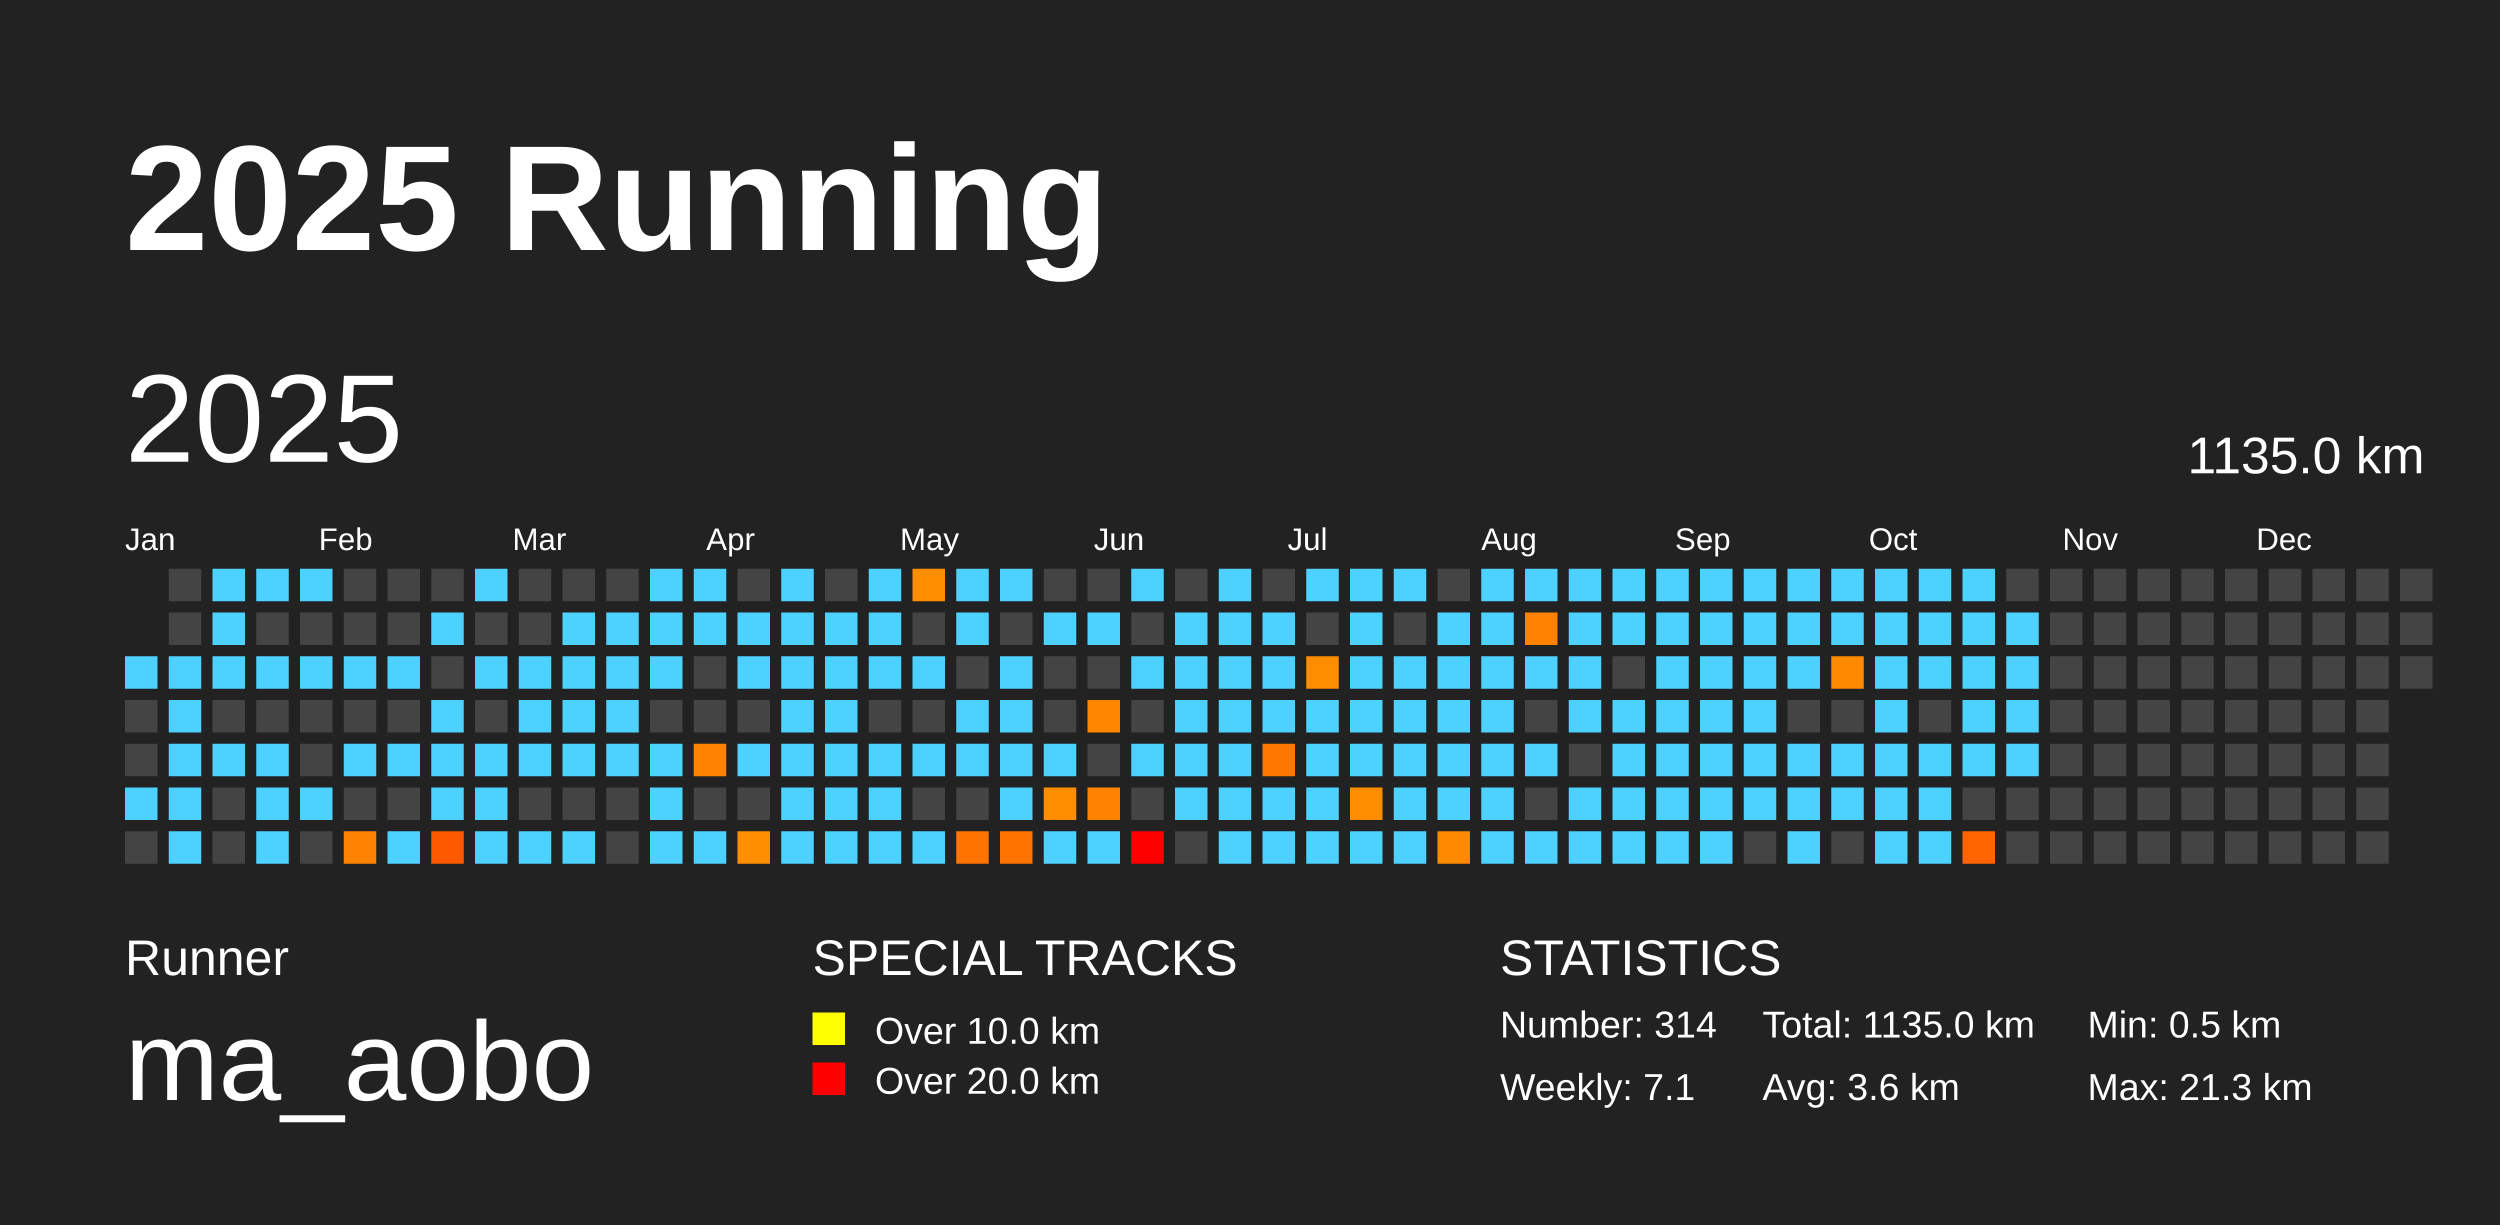
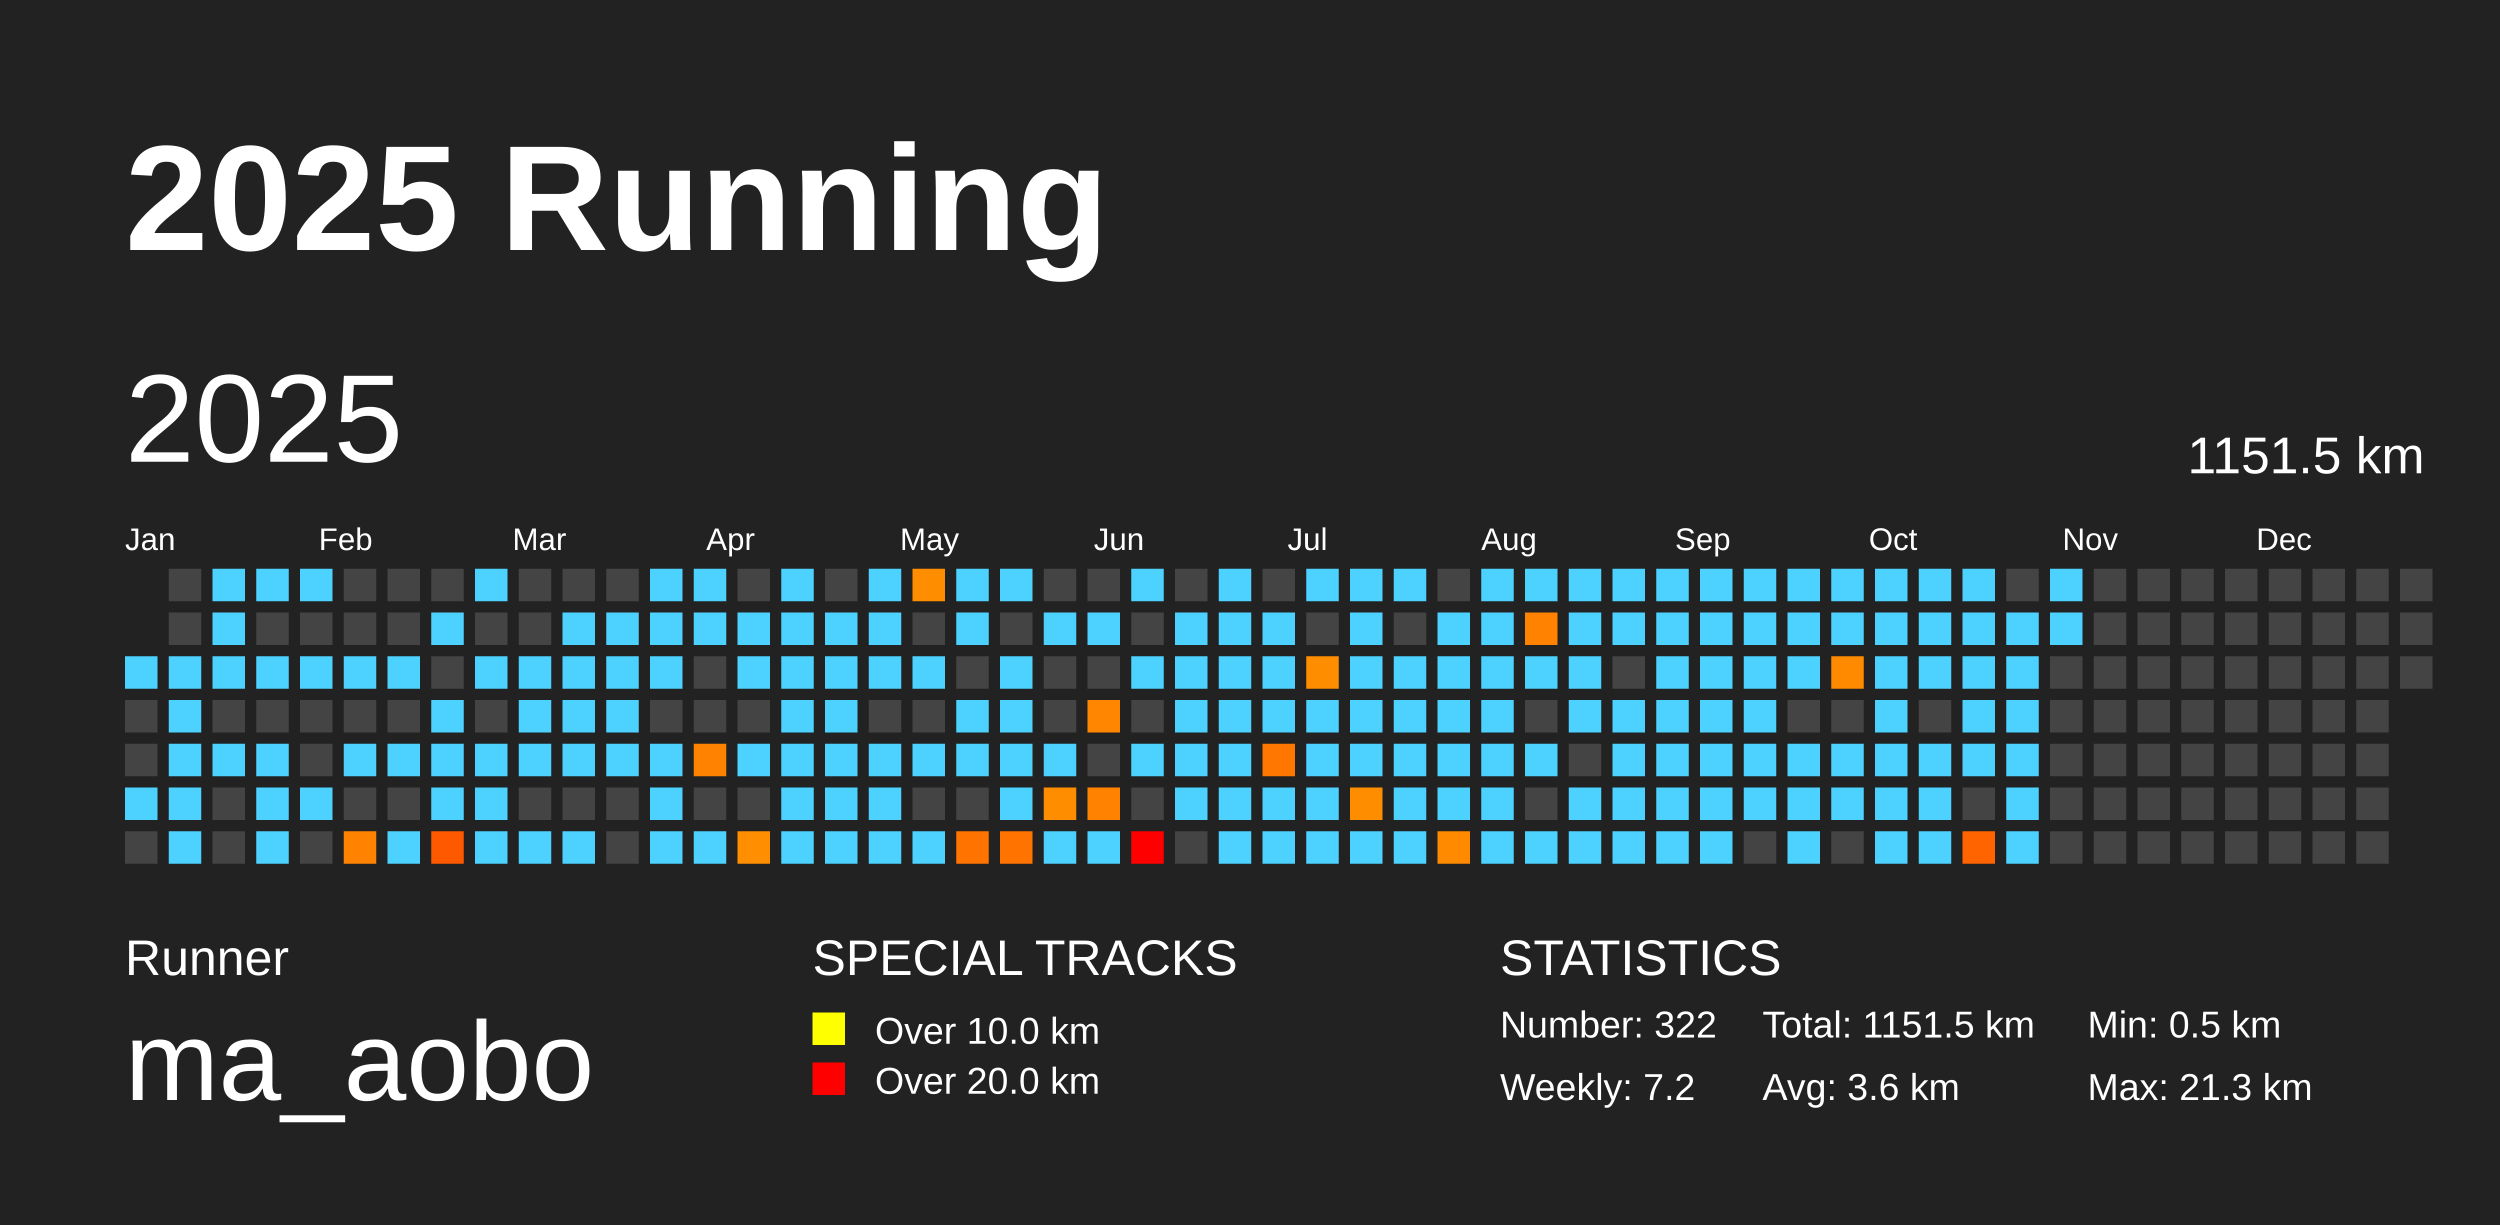
<svg xmlns="http://www.w3.org/2000/svg" baseProfile="full" height="98mm" version="1.1" viewBox="0,0,200,98" width="200mm">
  <defs />
  <rect fill="#222222" height="98" width="200" x="0" y="0" />
  <text fill="#FFFFFF" style="font-size:12px; font-family:Arial; font-weight:bold;" x="10" y="20">2025 Running</text>
  <text fill="#FFFFFF" style="font-size:4px; font-family:Arial" x="10" y="78">Runner</text>
  <text fill="#FFFFFF" style="font-size:9px; font-family:Arial" x="10" y="88">ma_aobo</text>
  <text fill="#FFFFFF" style="font-size:4px; font-family:Arial" x="65" y="78">SPECIAL TRACKS</text>
  <rect fill="yellow" height="2.6" width="2.6" x="65" y="81" />
  <text fill="#FFFFFF" style="font-size:3px; font-family:Arial" x="70" y="83.5">Over 10.0 km</text>
  <rect fill="red" height="2.6" width="2.6" x="65" y="85" />
  <text fill="#FFFFFF" style="font-size:3px; font-family:Arial" x="70" y="87.5">Over 20.0 km</text>
  <text fill="#FFFFFF" style="font-size:4px; font-family:Arial" x="120" y="78">STATISTICS</text>
-   <text fill="#FFFFFF" style="font-size:3px; font-family:Arial" x="120" y="83">Number: 314</text>
-   <text fill="#FFFFFF" style="font-size:3px; font-family:Arial" x="120" y="88">Weekly: 7.1</text>
-   <text fill="#FFFFFF" style="font-size:3px; font-family:Arial" x="141" y="83">Total: 1135.0 km</text>
+   <text fill="#FFFFFF" style="font-size:3px; font-family:Arial" x="120" y="83">Number: 322</text>
+   <text fill="#FFFFFF" style="font-size:3px; font-family:Arial" x="120" y="88">Weekly: 7.2</text>
+   <text fill="#FFFFFF" style="font-size:3px; font-family:Arial" x="141" y="83">Total: 1151.5 km</text>
  <text fill="#FFFFFF" style="font-size:3px; font-family:Arial" x="141" y="88">Avg: 3.6 km</text>
  <text fill="#FFFFFF" style="font-size:3px; font-family:Arial" x="167" y="83">Min: 0.5 km</text>
  <text fill="#FFFFFF" style="font-size:3px; font-family:Arial" x="167" y="88">Max: 21.3 km</text>
  <text dominant-baseline="hanging" fill="#FFFFFF" style="font-size:10.0px; font-family:Arial;" x="10" y="30">2025</text>
-   <text dominant-baseline="hanging" fill="#FFFFFF" style="font-size:4.125px; font-family:Arial;" x="175" y="35">1135.0 km</text>
+   <text dominant-baseline="hanging" fill="#FFFFFF" style="font-size:4.125px; font-family:Arial;" x="175" y="35">1151.5 km</text>
  <text fill="#FFFFFF" style="font-size:2.5px; font-family:Arial" x="10.0" y="44">Jan</text>
  <text fill="#FFFFFF" style="font-size:2.5px; font-family:Arial" x="25.5" y="44">Feb</text>
  <text fill="#FFFFFF" style="font-size:2.5px; font-family:Arial" x="41.0" y="44">Mar</text>
  <text fill="#FFFFFF" style="font-size:2.5px; font-family:Arial" x="56.5" y="44">Apr</text>
  <text fill="#FFFFFF" style="font-size:2.5px; font-family:Arial" x="72.0" y="44">May</text>
  <text fill="#FFFFFF" style="font-size:2.5px; font-family:Arial" x="87.5" y="44">Jun</text>
  <text fill="#FFFFFF" style="font-size:2.5px; font-family:Arial" x="103.0" y="44">Jul</text>
  <text fill="#FFFFFF" style="font-size:2.5px; font-family:Arial" x="118.5" y="44">Aug</text>
  <text fill="#FFFFFF" style="font-size:2.5px; font-family:Arial" x="134.0" y="44">Sep</text>
  <text fill="#FFFFFF" style="font-size:2.5px; font-family:Arial" x="149.5" y="44">Oct</text>
  <text fill="#FFFFFF" style="font-size:2.5px; font-family:Arial" x="165.0" y="44">Nov</text>
  <text fill="#FFFFFF" style="font-size:2.5px; font-family:Arial" x="180.5" y="44">Dec</text>
  <rect fill="#4dd2ff" height="2.6" width="2.6" x="10.0" y="52.5" />
  <rect fill="#444444" height="2.6" width="2.6" x="10.0" y="56.0" />
  <rect fill="#444444" height="2.6" width="2.6" x="10.0" y="59.5" />
  <rect fill="#4dd2ff" height="2.6" width="2.6" x="10.0" y="63.0" />
  <rect fill="#444444" height="2.6" width="2.6" x="10.0" y="66.5" />
  <rect fill="#444444" height="2.6" width="2.6" x="13.5" y="45.5" />
  <rect fill="#444444" height="2.6" width="2.6" x="13.5" y="49.0" />
  <rect fill="#4dd2ff" height="2.6" width="2.6" x="13.5" y="52.5" />
  <rect fill="#4dd2ff" height="2.6" width="2.6" x="13.5" y="56.0" />
  <rect fill="#4dd2ff" height="2.6" width="2.6" x="13.5" y="59.5" />
  <rect fill="#4dd2ff" height="2.6" width="2.6" x="13.5" y="63.0" />
  <rect fill="#4dd2ff" height="2.6" width="2.6" x="13.5" y="66.5" />
  <rect fill="#4dd2ff" height="2.6" width="2.6" x="17.0" y="45.5" />
  <rect fill="#4dd2ff" height="2.6" width="2.6" x="17.0" y="49.0" />
  <rect fill="#4dd2ff" height="2.6" width="2.6" x="17.0" y="52.5" />
  <rect fill="#444444" height="2.6" width="2.6" x="17.0" y="56.0" />
  <rect fill="#4dd2ff" height="2.6" width="2.6" x="17.0" y="59.5" />
  <rect fill="#444444" height="2.6" width="2.6" x="17.0" y="63.0" />
  <rect fill="#444444" height="2.6" width="2.6" x="17.0" y="66.5" />
  <rect fill="#4dd2ff" height="2.6" width="2.6" x="20.5" y="45.5" />
  <rect fill="#444444" height="2.6" width="2.6" x="20.5" y="49.0" />
  <rect fill="#4dd2ff" height="2.6" width="2.6" x="20.5" y="52.5" />
  <rect fill="#444444" height="2.6" width="2.6" x="20.5" y="56.0" />
  <rect fill="#4dd2ff" height="2.6" width="2.6" x="20.5" y="59.5" />
  <rect fill="#4dd2ff" height="2.6" width="2.6" x="20.5" y="63.0" />
  <rect fill="#4dd2ff" height="2.6" width="2.6" x="20.5" y="66.5" />
  <rect fill="#4dd2ff" height="2.6" width="2.6" x="24.0" y="45.5" />
  <rect fill="#444444" height="2.6" width="2.6" x="24.0" y="49.0" />
  <rect fill="#4dd2ff" height="2.6" width="2.6" x="24.0" y="52.5" />
  <rect fill="#444444" height="2.6" width="2.6" x="24.0" y="56.0" />
  <rect fill="#444444" height="2.6" width="2.6" x="24.0" y="59.5" />
  <rect fill="#4dd2ff" height="2.6" width="2.6" x="24.0" y="63.0" />
  <rect fill="#444444" height="2.6" width="2.6" x="24.0" y="66.5" />
  <rect fill="#444444" height="2.6" width="2.6" x="27.5" y="45.5" />
  <rect fill="#444444" height="2.6" width="2.6" x="27.5" y="49.0" />
  <rect fill="#4dd2ff" height="2.6" width="2.6" x="27.5" y="52.5" />
  <rect fill="#444444" height="2.6" width="2.6" x="27.5" y="56.0" />
  <rect fill="#4dd2ff" height="2.6" width="2.6" x="27.5" y="59.5" />
  <rect fill="#444444" height="2.6" width="2.6" x="27.5" y="63.0" />
  <rect fill="#ff8300" height="2.6" width="2.6" x="27.5" y="66.5" />
  <rect fill="#444444" height="2.6" width="2.6" x="31.0" y="45.5" />
  <rect fill="#444444" height="2.6" width="2.6" x="31.0" y="49.0" />
  <rect fill="#4dd2ff" height="2.6" width="2.6" x="31.0" y="52.5" />
  <rect fill="#444444" height="2.6" width="2.6" x="31.0" y="56.0" />
  <rect fill="#4dd2ff" height="2.6" width="2.6" x="31.0" y="59.5" />
  <rect fill="#444444" height="2.6" width="2.6" x="31.0" y="63.0" />
  <rect fill="#4dd2ff" height="2.6" width="2.6" x="31.0" y="66.5" />
  <rect fill="#444444" height="2.6" width="2.6" x="34.5" y="45.5" />
  <rect fill="#4dd2ff" height="2.6" width="2.6" x="34.5" y="49.0" />
  <rect fill="#444444" height="2.6" width="2.6" x="34.5" y="52.5" />
  <rect fill="#4dd2ff" height="2.6" width="2.6" x="34.5" y="56.0" />
  <rect fill="#4dd2ff" height="2.6" width="2.6" x="34.5" y="59.5" />
  <rect fill="#4dd2ff" height="2.6" width="2.6" x="34.5" y="63.0" />
  <rect fill="#ff5900" height="2.6" width="2.6" x="34.5" y="66.5" />
  <rect fill="#4dd2ff" height="2.6" width="2.6" x="38.0" y="45.5" />
  <rect fill="#444444" height="2.6" width="2.6" x="38.0" y="49.0" />
  <rect fill="#4dd2ff" height="2.6" width="2.6" x="38.0" y="52.5" />
  <rect fill="#444444" height="2.6" width="2.6" x="38.0" y="56.0" />
  <rect fill="#4dd2ff" height="2.6" width="2.6" x="38.0" y="59.5" />
  <rect fill="#4dd2ff" height="2.6" width="2.6" x="38.0" y="63.0" />
  <rect fill="#4dd2ff" height="2.6" width="2.6" x="38.0" y="66.5" />
  <rect fill="#444444" height="2.6" width="2.6" x="41.5" y="45.5" />
  <rect fill="#444444" height="2.6" width="2.6" x="41.5" y="49.0" />
  <rect fill="#4dd2ff" height="2.6" width="2.6" x="41.5" y="52.5" />
  <rect fill="#4dd2ff" height="2.6" width="2.6" x="41.5" y="56.0" />
  <rect fill="#4dd2ff" height="2.6" width="2.6" x="41.5" y="59.5" />
  <rect fill="#444444" height="2.6" width="2.6" x="41.5" y="63.0" />
  <rect fill="#4dd2ff" height="2.6" width="2.6" x="41.5" y="66.5" />
  <rect fill="#444444" height="2.6" width="2.6" x="45.0" y="45.5" />
  <rect fill="#4dd2ff" height="2.6" width="2.6" x="45.0" y="49.0" />
  <rect fill="#4dd2ff" height="2.6" width="2.6" x="45.0" y="52.5" />
  <rect fill="#4dd2ff" height="2.6" width="2.6" x="45.0" y="56.0" />
  <rect fill="#4dd2ff" height="2.6" width="2.6" x="45.0" y="59.5" />
  <rect fill="#444444" height="2.6" width="2.6" x="45.0" y="63.0" />
  <rect fill="#4dd2ff" height="2.6" width="2.6" x="45.0" y="66.5" />
  <rect fill="#444444" height="2.6" width="2.6" x="48.5" y="45.5" />
  <rect fill="#4dd2ff" height="2.6" width="2.6" x="48.5" y="49.0" />
  <rect fill="#4dd2ff" height="2.6" width="2.6" x="48.5" y="52.5" />
  <rect fill="#4dd2ff" height="2.6" width="2.6" x="48.5" y="56.0" />
  <rect fill="#4dd2ff" height="2.6" width="2.6" x="48.5" y="59.5" />
  <rect fill="#444444" height="2.6" width="2.6" x="48.5" y="63.0" />
  <rect fill="#444444" height="2.6" width="2.6" x="48.5" y="66.5" />
  <rect fill="#4dd2ff" height="2.6" width="2.6" x="52.0" y="45.5" />
  <rect fill="#4dd2ff" height="2.6" width="2.6" x="52.0" y="49.0" />
  <rect fill="#4dd2ff" height="2.6" width="2.6" x="52.0" y="52.5" />
  <rect fill="#444444" height="2.6" width="2.6" x="52.0" y="56.0" />
  <rect fill="#4dd2ff" height="2.6" width="2.6" x="52.0" y="59.5" />
  <rect fill="#4dd2ff" height="2.6" width="2.6" x="52.0" y="63.0" />
  <rect fill="#4dd2ff" height="2.6" width="2.6" x="52.0" y="66.5" />
  <rect fill="#4dd2ff" height="2.6" width="2.6" x="55.5" y="45.5" />
  <rect fill="#4dd2ff" height="2.6" width="2.6" x="55.5" y="49.0" />
  <rect fill="#444444" height="2.6" width="2.6" x="55.5" y="52.5" />
  <rect fill="#444444" height="2.6" width="2.6" x="55.5" y="56.0" />
  <rect fill="#ff8200" height="2.6" width="2.6" x="55.5" y="59.5" />
  <rect fill="#444444" height="2.6" width="2.6" x="55.5" y="63.0" />
  <rect fill="#4dd2ff" height="2.6" width="2.6" x="55.5" y="66.5" />
  <rect fill="#444444" height="2.6" width="2.6" x="59.0" y="45.5" />
  <rect fill="#4dd2ff" height="2.6" width="2.6" x="59.0" y="49.0" />
  <rect fill="#4dd2ff" height="2.6" width="2.6" x="59.0" y="52.5" />
  <rect fill="#444444" height="2.6" width="2.6" x="59.0" y="56.0" />
  <rect fill="#4dd2ff" height="2.6" width="2.6" x="59.0" y="59.5" />
  <rect fill="#444444" height="2.6" width="2.6" x="59.0" y="63.0" />
  <rect fill="#ff8f00" height="2.6" width="2.6" x="59.0" y="66.5" />
  <rect fill="#4dd2ff" height="2.6" width="2.6" x="62.5" y="45.5" />
  <rect fill="#4dd2ff" height="2.6" width="2.6" x="62.5" y="49.0" />
  <rect fill="#4dd2ff" height="2.6" width="2.6" x="62.5" y="52.5" />
  <rect fill="#4dd2ff" height="2.6" width="2.6" x="62.5" y="56.0" />
  <rect fill="#4dd2ff" height="2.6" width="2.6" x="62.5" y="59.5" />
  <rect fill="#4dd2ff" height="2.6" width="2.6" x="62.5" y="63.0" />
  <rect fill="#4dd2ff" height="2.6" width="2.6" x="62.5" y="66.5" />
  <rect fill="#444444" height="2.6" width="2.6" x="66.0" y="45.5" />
  <rect fill="#4dd2ff" height="2.6" width="2.6" x="66.0" y="49.0" />
  <rect fill="#4dd2ff" height="2.6" width="2.6" x="66.0" y="52.5" />
  <rect fill="#4dd2ff" height="2.6" width="2.6" x="66.0" y="56.0" />
  <rect fill="#4dd2ff" height="2.6" width="2.6" x="66.0" y="59.5" />
  <rect fill="#4dd2ff" height="2.6" width="2.6" x="66.0" y="63.0" />
  <rect fill="#4dd2ff" height="2.6" width="2.6" x="66.0" y="66.5" />
  <rect fill="#4dd2ff" height="2.6" width="2.6" x="69.5" y="45.5" />
  <rect fill="#4dd2ff" height="2.6" width="2.6" x="69.5" y="49.0" />
  <rect fill="#4dd2ff" height="2.6" width="2.6" x="69.5" y="52.5" />
  <rect fill="#444444" height="2.6" width="2.6" x="69.5" y="56.0" />
  <rect fill="#4dd2ff" height="2.6" width="2.6" x="69.5" y="59.5" />
  <rect fill="#4dd2ff" height="2.6" width="2.6" x="69.5" y="63.0" />
  <rect fill="#4dd2ff" height="2.6" width="2.6" x="69.5" y="66.5" />
  <rect fill="#ff8d00" height="2.6" width="2.6" x="73.0" y="45.5" />
  <rect fill="#444444" height="2.6" width="2.6" x="73.0" y="49.0" />
  <rect fill="#4dd2ff" height="2.6" width="2.6" x="73.0" y="52.5" />
  <rect fill="#444444" height="2.6" width="2.6" x="73.0" y="56.0" />
  <rect fill="#4dd2ff" height="2.6" width="2.6" x="73.0" y="59.5" />
  <rect fill="#444444" height="2.6" width="2.6" x="73.0" y="63.0" />
  <rect fill="#4dd2ff" height="2.6" width="2.6" x="73.0" y="66.5" />
  <rect fill="#4dd2ff" height="2.6" width="2.6" x="76.5" y="45.5" />
  <rect fill="#4dd2ff" height="2.6" width="2.6" x="76.5" y="49.0" />
  <rect fill="#444444" height="2.6" width="2.6" x="76.5" y="52.5" />
  <rect fill="#4dd2ff" height="2.6" width="2.6" x="76.5" y="56.0" />
  <rect fill="#4dd2ff" height="2.6" width="2.6" x="76.5" y="59.5" />
  <rect fill="#444444" height="2.6" width="2.6" x="76.5" y="63.0" />
  <rect fill="#ff7400" height="2.6" width="2.6" x="76.5" y="66.5" />
  <rect fill="#4dd2ff" height="2.6" width="2.6" x="80.0" y="45.5" />
  <rect fill="#444444" height="2.6" width="2.6" x="80.0" y="49.0" />
  <rect fill="#4dd2ff" height="2.6" width="2.6" x="80.0" y="52.5" />
  <rect fill="#4dd2ff" height="2.6" width="2.6" x="80.0" y="56.0" />
  <rect fill="#4dd2ff" height="2.6" width="2.6" x="80.0" y="59.5" />
  <rect fill="#4dd2ff" height="2.6" width="2.6" x="80.0" y="63.0" />
  <rect fill="#ff7400" height="2.6" width="2.6" x="80.0" y="66.5" />
  <rect fill="#444444" height="2.6" width="2.6" x="83.5" y="45.5" />
  <rect fill="#4dd2ff" height="2.6" width="2.6" x="83.5" y="49.0" />
  <rect fill="#444444" height="2.6" width="2.6" x="83.5" y="52.5" />
  <rect fill="#444444" height="2.6" width="2.6" x="83.5" y="56.0" />
  <rect fill="#4dd2ff" height="2.6" width="2.6" x="83.5" y="59.5" />
  <rect fill="#ff8d00" height="2.6" width="2.6" x="83.5" y="63.0" />
  <rect fill="#4dd2ff" height="2.6" width="2.6" x="83.5" y="66.5" />
  <rect fill="#444444" height="2.6" width="2.6" x="87.0" y="45.5" />
  <rect fill="#4dd2ff" height="2.6" width="2.6" x="87.0" y="49.0" />
  <rect fill="#444444" height="2.6" width="2.6" x="87.0" y="52.5" />
  <rect fill="#ff8600" height="2.6" width="2.6" x="87.0" y="56.0" />
  <rect fill="#444444" height="2.6" width="2.6" x="87.0" y="59.5" />
  <rect fill="#ff8300" height="2.6" width="2.6" x="87.0" y="63.0" />
  <rect fill="#4dd2ff" height="2.6" width="2.6" x="87.0" y="66.5" />
  <rect fill="#4dd2ff" height="2.6" width="2.6" x="90.5" y="45.5" />
  <rect fill="#444444" height="2.6" width="2.6" x="90.5" y="49.0" />
  <rect fill="#4dd2ff" height="2.6" width="2.6" x="90.5" y="52.5" />
  <rect fill="#444444" height="2.6" width="2.6" x="90.5" y="56.0" />
  <rect fill="#4dd2ff" height="2.6" width="2.6" x="90.5" y="59.5" />
  <rect fill="#444444" height="2.6" width="2.6" x="90.5" y="63.0" />
  <rect fill="red" height="2.6" width="2.6" x="90.5" y="66.5" />
  <rect fill="#444444" height="2.6" width="2.6" x="94.0" y="45.5" />
  <rect fill="#4dd2ff" height="2.6" width="2.6" x="94.0" y="49.0" />
  <rect fill="#4dd2ff" height="2.6" width="2.6" x="94.0" y="52.5" />
  <rect fill="#4dd2ff" height="2.6" width="2.6" x="94.0" y="56.0" />
  <rect fill="#4dd2ff" height="2.6" width="2.6" x="94.0" y="59.5" />
  <rect fill="#4dd2ff" height="2.6" width="2.6" x="94.0" y="63.0" />
  <rect fill="#444444" height="2.6" width="2.6" x="94.0" y="66.5" />
  <rect fill="#4dd2ff" height="2.6" width="2.6" x="97.5" y="45.5" />
  <rect fill="#4dd2ff" height="2.6" width="2.6" x="97.5" y="49.0" />
  <rect fill="#4dd2ff" height="2.6" width="2.6" x="97.5" y="52.5" />
  <rect fill="#4dd2ff" height="2.6" width="2.6" x="97.5" y="56.0" />
  <rect fill="#4dd2ff" height="2.6" width="2.6" x="97.5" y="59.5" />
  <rect fill="#4dd2ff" height="2.6" width="2.6" x="97.5" y="63.0" />
  <rect fill="#4dd2ff" height="2.6" width="2.6" x="97.5" y="66.5" />
  <rect fill="#444444" height="2.6" width="2.6" x="101.0" y="45.5" />
  <rect fill="#4dd2ff" height="2.6" width="2.6" x="101.0" y="49.0" />
  <rect fill="#4dd2ff" height="2.6" width="2.6" x="101.0" y="52.5" />
  <rect fill="#4dd2ff" height="2.6" width="2.6" x="101.0" y="56.0" />
  <rect fill="#ff7700" height="2.6" width="2.6" x="101.0" y="59.5" />
  <rect fill="#4dd2ff" height="2.6" width="2.6" x="101.0" y="63.0" />
  <rect fill="#4dd2ff" height="2.6" width="2.6" x="101.0" y="66.5" />
  <rect fill="#4dd2ff" height="2.6" width="2.6" x="104.5" y="45.5" />
  <rect fill="#444444" height="2.6" width="2.6" x="104.5" y="49.0" />
  <rect fill="#ff8d00" height="2.6" width="2.6" x="104.5" y="52.5" />
  <rect fill="#4dd2ff" height="2.6" width="2.6" x="104.5" y="56.0" />
  <rect fill="#4dd2ff" height="2.6" width="2.6" x="104.5" y="59.5" />
  <rect fill="#4dd2ff" height="2.6" width="2.6" x="104.5" y="63.0" />
  <rect fill="#4dd2ff" height="2.6" width="2.6" x="104.5" y="66.5" />
  <rect fill="#4dd2ff" height="2.6" width="2.6" x="108.0" y="45.5" />
  <rect fill="#4dd2ff" height="2.6" width="2.6" x="108.0" y="49.0" />
  <rect fill="#4dd2ff" height="2.6" width="2.6" x="108.0" y="52.5" />
  <rect fill="#4dd2ff" height="2.6" width="2.6" x="108.0" y="56.0" />
  <rect fill="#4dd2ff" height="2.6" width="2.6" x="108.0" y="59.5" />
  <rect fill="#ff8d00" height="2.6" width="2.6" x="108.0" y="63.0" />
  <rect fill="#4dd2ff" height="2.6" width="2.6" x="108.0" y="66.5" />
  <rect fill="#4dd2ff" height="2.6" width="2.6" x="111.5" y="45.5" />
  <rect fill="#444444" height="2.6" width="2.6" x="111.5" y="49.0" />
  <rect fill="#4dd2ff" height="2.6" width="2.6" x="111.5" y="52.5" />
  <rect fill="#4dd2ff" height="2.6" width="2.6" x="111.5" y="56.0" />
  <rect fill="#4dd2ff" height="2.6" width="2.6" x="111.5" y="59.5" />
  <rect fill="#4dd2ff" height="2.6" width="2.6" x="111.5" y="63.0" />
  <rect fill="#4dd2ff" height="2.6" width="2.6" x="111.5" y="66.5" />
  <rect fill="#444444" height="2.6" width="2.6" x="115.0" y="45.5" />
  <rect fill="#4dd2ff" height="2.6" width="2.6" x="115.0" y="49.0" />
  <rect fill="#4dd2ff" height="2.6" width="2.6" x="115.0" y="52.5" />
  <rect fill="#4dd2ff" height="2.6" width="2.6" x="115.0" y="56.0" />
  <rect fill="#4dd2ff" height="2.6" width="2.6" x="115.0" y="59.5" />
  <rect fill="#4dd2ff" height="2.6" width="2.6" x="115.0" y="63.0" />
  <rect fill="#ff8a00" height="2.6" width="2.6" x="115.0" y="66.5" />
  <rect fill="#4dd2ff" height="2.6" width="2.6" x="118.5" y="45.5" />
  <rect fill="#4dd2ff" height="2.6" width="2.6" x="118.5" y="49.0" />
  <rect fill="#4dd2ff" height="2.6" width="2.6" x="118.5" y="52.5" />
  <rect fill="#4dd2ff" height="2.6" width="2.6" x="118.5" y="56.0" />
  <rect fill="#4dd2ff" height="2.6" width="2.6" x="118.5" y="59.5" />
  <rect fill="#4dd2ff" height="2.6" width="2.6" x="118.5" y="63.0" />
  <rect fill="#4dd2ff" height="2.6" width="2.6" x="118.5" y="66.5" />
  <rect fill="#4dd2ff" height="2.6" width="2.6" x="122.0" y="45.5" />
  <rect fill="#ff8200" height="2.6" width="2.6" x="122.0" y="49.0" />
  <rect fill="#4dd2ff" height="2.6" width="2.6" x="122.0" y="52.5" />
  <rect fill="#444444" height="2.6" width="2.6" x="122.0" y="56.0" />
  <rect fill="#4dd2ff" height="2.6" width="2.6" x="122.0" y="59.5" />
  <rect fill="#444444" height="2.6" width="2.6" x="122.0" y="63.0" />
  <rect fill="#4dd2ff" height="2.6" width="2.6" x="122.0" y="66.5" />
  <rect fill="#4dd2ff" height="2.6" width="2.6" x="125.5" y="45.5" />
  <rect fill="#4dd2ff" height="2.6" width="2.6" x="125.5" y="49.0" />
  <rect fill="#4dd2ff" height="2.6" width="2.6" x="125.5" y="52.5" />
  <rect fill="#4dd2ff" height="2.6" width="2.6" x="125.5" y="56.0" />
  <rect fill="#444444" height="2.6" width="2.6" x="125.5" y="59.5" />
  <rect fill="#4dd2ff" height="2.6" width="2.6" x="125.5" y="63.0" />
  <rect fill="#4dd2ff" height="2.6" width="2.6" x="125.5" y="66.5" />
  <rect fill="#4dd2ff" height="2.6" width="2.6" x="129.0" y="45.5" />
  <rect fill="#4dd2ff" height="2.6" width="2.6" x="129.0" y="49.0" />
  <rect fill="#444444" height="2.6" width="2.6" x="129.0" y="52.5" />
  <rect fill="#4dd2ff" height="2.6" width="2.6" x="129.0" y="56.0" />
  <rect fill="#4dd2ff" height="2.6" width="2.6" x="129.0" y="59.5" />
  <rect fill="#4dd2ff" height="2.6" width="2.6" x="129.0" y="63.0" />
  <rect fill="#4dd2ff" height="2.6" width="2.6" x="129.0" y="66.5" />
  <rect fill="#4dd2ff" height="2.6" width="2.6" x="132.5" y="45.5" />
  <rect fill="#4dd2ff" height="2.6" width="2.6" x="132.5" y="49.0" />
  <rect fill="#4dd2ff" height="2.6" width="2.6" x="132.5" y="52.5" />
  <rect fill="#4dd2ff" height="2.6" width="2.6" x="132.5" y="56.0" />
  <rect fill="#4dd2ff" height="2.6" width="2.6" x="132.5" y="59.5" />
  <rect fill="#4dd2ff" height="2.6" width="2.6" x="132.5" y="63.0" />
  <rect fill="#4dd2ff" height="2.6" width="2.6" x="132.5" y="66.5" />
  <rect fill="#4dd2ff" height="2.6" width="2.6" x="136.0" y="45.5" />
  <rect fill="#4dd2ff" height="2.6" width="2.6" x="136.0" y="49.0" />
  <rect fill="#4dd2ff" height="2.6" width="2.6" x="136.0" y="52.5" />
  <rect fill="#4dd2ff" height="2.6" width="2.6" x="136.0" y="56.0" />
  <rect fill="#4dd2ff" height="2.6" width="2.6" x="136.0" y="59.5" />
  <rect fill="#4dd2ff" height="2.6" width="2.6" x="136.0" y="63.0" />
  <rect fill="#4dd2ff" height="2.6" width="2.6" x="136.0" y="66.5" />
  <rect fill="#4dd2ff" height="2.6" width="2.6" x="139.5" y="45.5" />
  <rect fill="#4dd2ff" height="2.6" width="2.6" x="139.5" y="49.0" />
  <rect fill="#4dd2ff" height="2.6" width="2.6" x="139.5" y="52.5" />
  <rect fill="#4dd2ff" height="2.6" width="2.6" x="139.5" y="56.0" />
  <rect fill="#4dd2ff" height="2.6" width="2.6" x="139.5" y="59.5" />
  <rect fill="#4dd2ff" height="2.6" width="2.6" x="139.5" y="63.0" />
  <rect fill="#444444" height="2.6" width="2.6" x="139.5" y="66.5" />
  <rect fill="#4dd2ff" height="2.6" width="2.6" x="143.0" y="45.5" />
  <rect fill="#4dd2ff" height="2.6" width="2.6" x="143.0" y="49.0" />
  <rect fill="#4dd2ff" height="2.6" width="2.6" x="143.0" y="52.5" />
  <rect fill="#444444" height="2.6" width="2.6" x="143.0" y="56.0" />
  <rect fill="#4dd2ff" height="2.6" width="2.6" x="143.0" y="59.5" />
  <rect fill="#4dd2ff" height="2.6" width="2.6" x="143.0" y="63.0" />
  <rect fill="#4dd2ff" height="2.6" width="2.6" x="143.0" y="66.5" />
  <rect fill="#4dd2ff" height="2.6" width="2.6" x="146.5" y="45.5" />
  <rect fill="#4dd2ff" height="2.6" width="2.6" x="146.5" y="49.0" />
  <rect fill="#ff8a00" height="2.6" width="2.6" x="146.5" y="52.5" />
  <rect fill="#444444" height="2.6" width="2.6" x="146.5" y="56.0" />
  <rect fill="#4dd2ff" height="2.6" width="2.6" x="146.5" y="59.5" />
  <rect fill="#4dd2ff" height="2.6" width="2.6" x="146.5" y="63.0" />
  <rect fill="#444444" height="2.6" width="2.6" x="146.5" y="66.5" />
  <rect fill="#4dd2ff" height="2.6" width="2.6" x="150.0" y="45.5" />
  <rect fill="#4dd2ff" height="2.6" width="2.6" x="150.0" y="49.0" />
  <rect fill="#4dd2ff" height="2.6" width="2.6" x="150.0" y="52.5" />
  <rect fill="#4dd2ff" height="2.6" width="2.6" x="150.0" y="56.0" />
  <rect fill="#4dd2ff" height="2.6" width="2.6" x="150.0" y="59.5" />
  <rect fill="#4dd2ff" height="2.6" width="2.6" x="150.0" y="63.0" />
  <rect fill="#4dd2ff" height="2.6" width="2.6" x="150.0" y="66.5" />
  <rect fill="#4dd2ff" height="2.6" width="2.6" x="153.5" y="45.5" />
  <rect fill="#4dd2ff" height="2.6" width="2.6" x="153.5" y="49.0" />
  <rect fill="#4dd2ff" height="2.6" width="2.6" x="153.5" y="52.5" />
  <rect fill="#444444" height="2.6" width="2.6" x="153.5" y="56.0" />
  <rect fill="#4dd2ff" height="2.6" width="2.6" x="153.5" y="59.5" />
  <rect fill="#4dd2ff" height="2.6" width="2.6" x="153.5" y="63.0" />
  <rect fill="#4dd2ff" height="2.6" width="2.6" x="153.5" y="66.5" />
  <rect fill="#4dd2ff" height="2.6" width="2.6" x="157.0" y="45.5" />
  <rect fill="#4dd2ff" height="2.6" width="2.6" x="157.0" y="49.0" />
  <rect fill="#4dd2ff" height="2.6" width="2.6" x="157.0" y="52.5" />
  <rect fill="#4dd2ff" height="2.6" width="2.6" x="157.0" y="56.0" />
  <rect fill="#4dd2ff" height="2.6" width="2.6" x="157.0" y="59.5" />
  <rect fill="#444444" height="2.6" width="2.6" x="157.0" y="63.0" />
  <rect fill="#ff6400" height="2.6" width="2.6" x="157.0" y="66.5" />
  <rect fill="#444444" height="2.6" width="2.6" x="160.5" y="45.5" />
  <rect fill="#4dd2ff" height="2.6" width="2.6" x="160.5" y="49.0" />
  <rect fill="#4dd2ff" height="2.6" width="2.6" x="160.5" y="52.5" />
  <rect fill="#4dd2ff" height="2.6" width="2.6" x="160.5" y="56.0" />
  <rect fill="#4dd2ff" height="2.6" width="2.6" x="160.5" y="59.5" />
-   <rect fill="#444444" height="2.6" width="2.6" x="160.5" y="63.0" />
-   <rect fill="#444444" height="2.6" width="2.6" x="160.5" y="66.5" />
-   <rect fill="#444444" height="2.6" width="2.6" x="164.0" y="45.5" />
-   <rect fill="#444444" height="2.6" width="2.6" x="164.0" y="49.0" />
+   <rect fill="#4dd2ff" height="2.6" width="2.6" x="160.5" y="63.0" />
+   <rect fill="#4dd2ff" height="2.6" width="2.6" x="160.5" y="66.5" />
+   <rect fill="#4dd2ff" height="2.6" width="2.6" x="164.0" y="45.5" />
+   <rect fill="#4dd2ff" height="2.6" width="2.6" x="164.0" y="49.0" />
  <rect fill="#444444" height="2.6" width="2.6" x="164.0" y="52.5" />
  <rect fill="#444444" height="2.6" width="2.6" x="164.0" y="56.0" />
  <rect fill="#444444" height="2.6" width="2.6" x="164.0" y="59.5" />
  <rect fill="#444444" height="2.6" width="2.6" x="164.0" y="63.0" />
  <rect fill="#444444" height="2.6" width="2.6" x="164.0" y="66.5" />
  <rect fill="#444444" height="2.6" width="2.6" x="167.5" y="45.5" />
  <rect fill="#444444" height="2.6" width="2.6" x="167.5" y="49.0" />
  <rect fill="#444444" height="2.6" width="2.6" x="167.5" y="52.5" />
  <rect fill="#444444" height="2.6" width="2.6" x="167.5" y="56.0" />
  <rect fill="#444444" height="2.6" width="2.6" x="167.5" y="59.5" />
  <rect fill="#444444" height="2.6" width="2.6" x="167.5" y="63.0" />
  <rect fill="#444444" height="2.6" width="2.6" x="167.5" y="66.5" />
  <rect fill="#444444" height="2.6" width="2.6" x="171.0" y="45.5" />
  <rect fill="#444444" height="2.6" width="2.6" x="171.0" y="49.0" />
  <rect fill="#444444" height="2.6" width="2.6" x="171.0" y="52.5" />
  <rect fill="#444444" height="2.6" width="2.6" x="171.0" y="56.0" />
  <rect fill="#444444" height="2.6" width="2.6" x="171.0" y="59.5" />
  <rect fill="#444444" height="2.6" width="2.6" x="171.0" y="63.0" />
  <rect fill="#444444" height="2.6" width="2.6" x="171.0" y="66.5" />
  <rect fill="#444444" height="2.6" width="2.6" x="174.5" y="45.5" />
  <rect fill="#444444" height="2.6" width="2.6" x="174.5" y="49.0" />
  <rect fill="#444444" height="2.6" width="2.6" x="174.5" y="52.5" />
  <rect fill="#444444" height="2.6" width="2.6" x="174.5" y="56.0" />
  <rect fill="#444444" height="2.6" width="2.6" x="174.5" y="59.5" />
  <rect fill="#444444" height="2.6" width="2.6" x="174.5" y="63.0" />
  <rect fill="#444444" height="2.6" width="2.6" x="174.5" y="66.5" />
  <rect fill="#444444" height="2.6" width="2.6" x="178.0" y="45.5" />
  <rect fill="#444444" height="2.6" width="2.6" x="178.0" y="49.0" />
  <rect fill="#444444" height="2.6" width="2.6" x="178.0" y="52.5" />
  <rect fill="#444444" height="2.6" width="2.6" x="178.0" y="56.0" />
  <rect fill="#444444" height="2.6" width="2.6" x="178.0" y="59.5" />
  <rect fill="#444444" height="2.6" width="2.6" x="178.0" y="63.0" />
  <rect fill="#444444" height="2.6" width="2.6" x="178.0" y="66.5" />
  <rect fill="#444444" height="2.6" width="2.6" x="181.5" y="45.5" />
  <rect fill="#444444" height="2.6" width="2.6" x="181.5" y="49.0" />
  <rect fill="#444444" height="2.6" width="2.6" x="181.5" y="52.5" />
  <rect fill="#444444" height="2.6" width="2.6" x="181.5" y="56.0" />
  <rect fill="#444444" height="2.6" width="2.6" x="181.5" y="59.5" />
  <rect fill="#444444" height="2.6" width="2.6" x="181.5" y="63.0" />
  <rect fill="#444444" height="2.6" width="2.6" x="181.5" y="66.5" />
  <rect fill="#444444" height="2.6" width="2.6" x="185.0" y="45.5" />
  <rect fill="#444444" height="2.6" width="2.6" x="185.0" y="49.0" />
  <rect fill="#444444" height="2.6" width="2.6" x="185.0" y="52.5" />
  <rect fill="#444444" height="2.6" width="2.6" x="185.0" y="56.0" />
  <rect fill="#444444" height="2.6" width="2.6" x="185.0" y="59.5" />
  <rect fill="#444444" height="2.6" width="2.6" x="185.0" y="63.0" />
  <rect fill="#444444" height="2.6" width="2.6" x="185.0" y="66.5" />
  <rect fill="#444444" height="2.6" width="2.6" x="188.5" y="45.5" />
  <rect fill="#444444" height="2.6" width="2.6" x="188.5" y="49.0" />
  <rect fill="#444444" height="2.6" width="2.6" x="188.5" y="52.5" />
  <rect fill="#444444" height="2.6" width="2.6" x="188.5" y="56.0" />
  <rect fill="#444444" height="2.6" width="2.6" x="188.5" y="59.5" />
  <rect fill="#444444" height="2.6" width="2.6" x="188.5" y="63.0" />
  <rect fill="#444444" height="2.6" width="2.6" x="188.5" y="66.5" />
  <rect fill="#444444" height="2.6" width="2.6" x="192.0" y="45.5" />
  <rect fill="#444444" height="2.6" width="2.6" x="192.0" y="49.0" />
  <rect fill="#444444" height="2.6" width="2.6" x="192.0" y="52.5" />
</svg>
